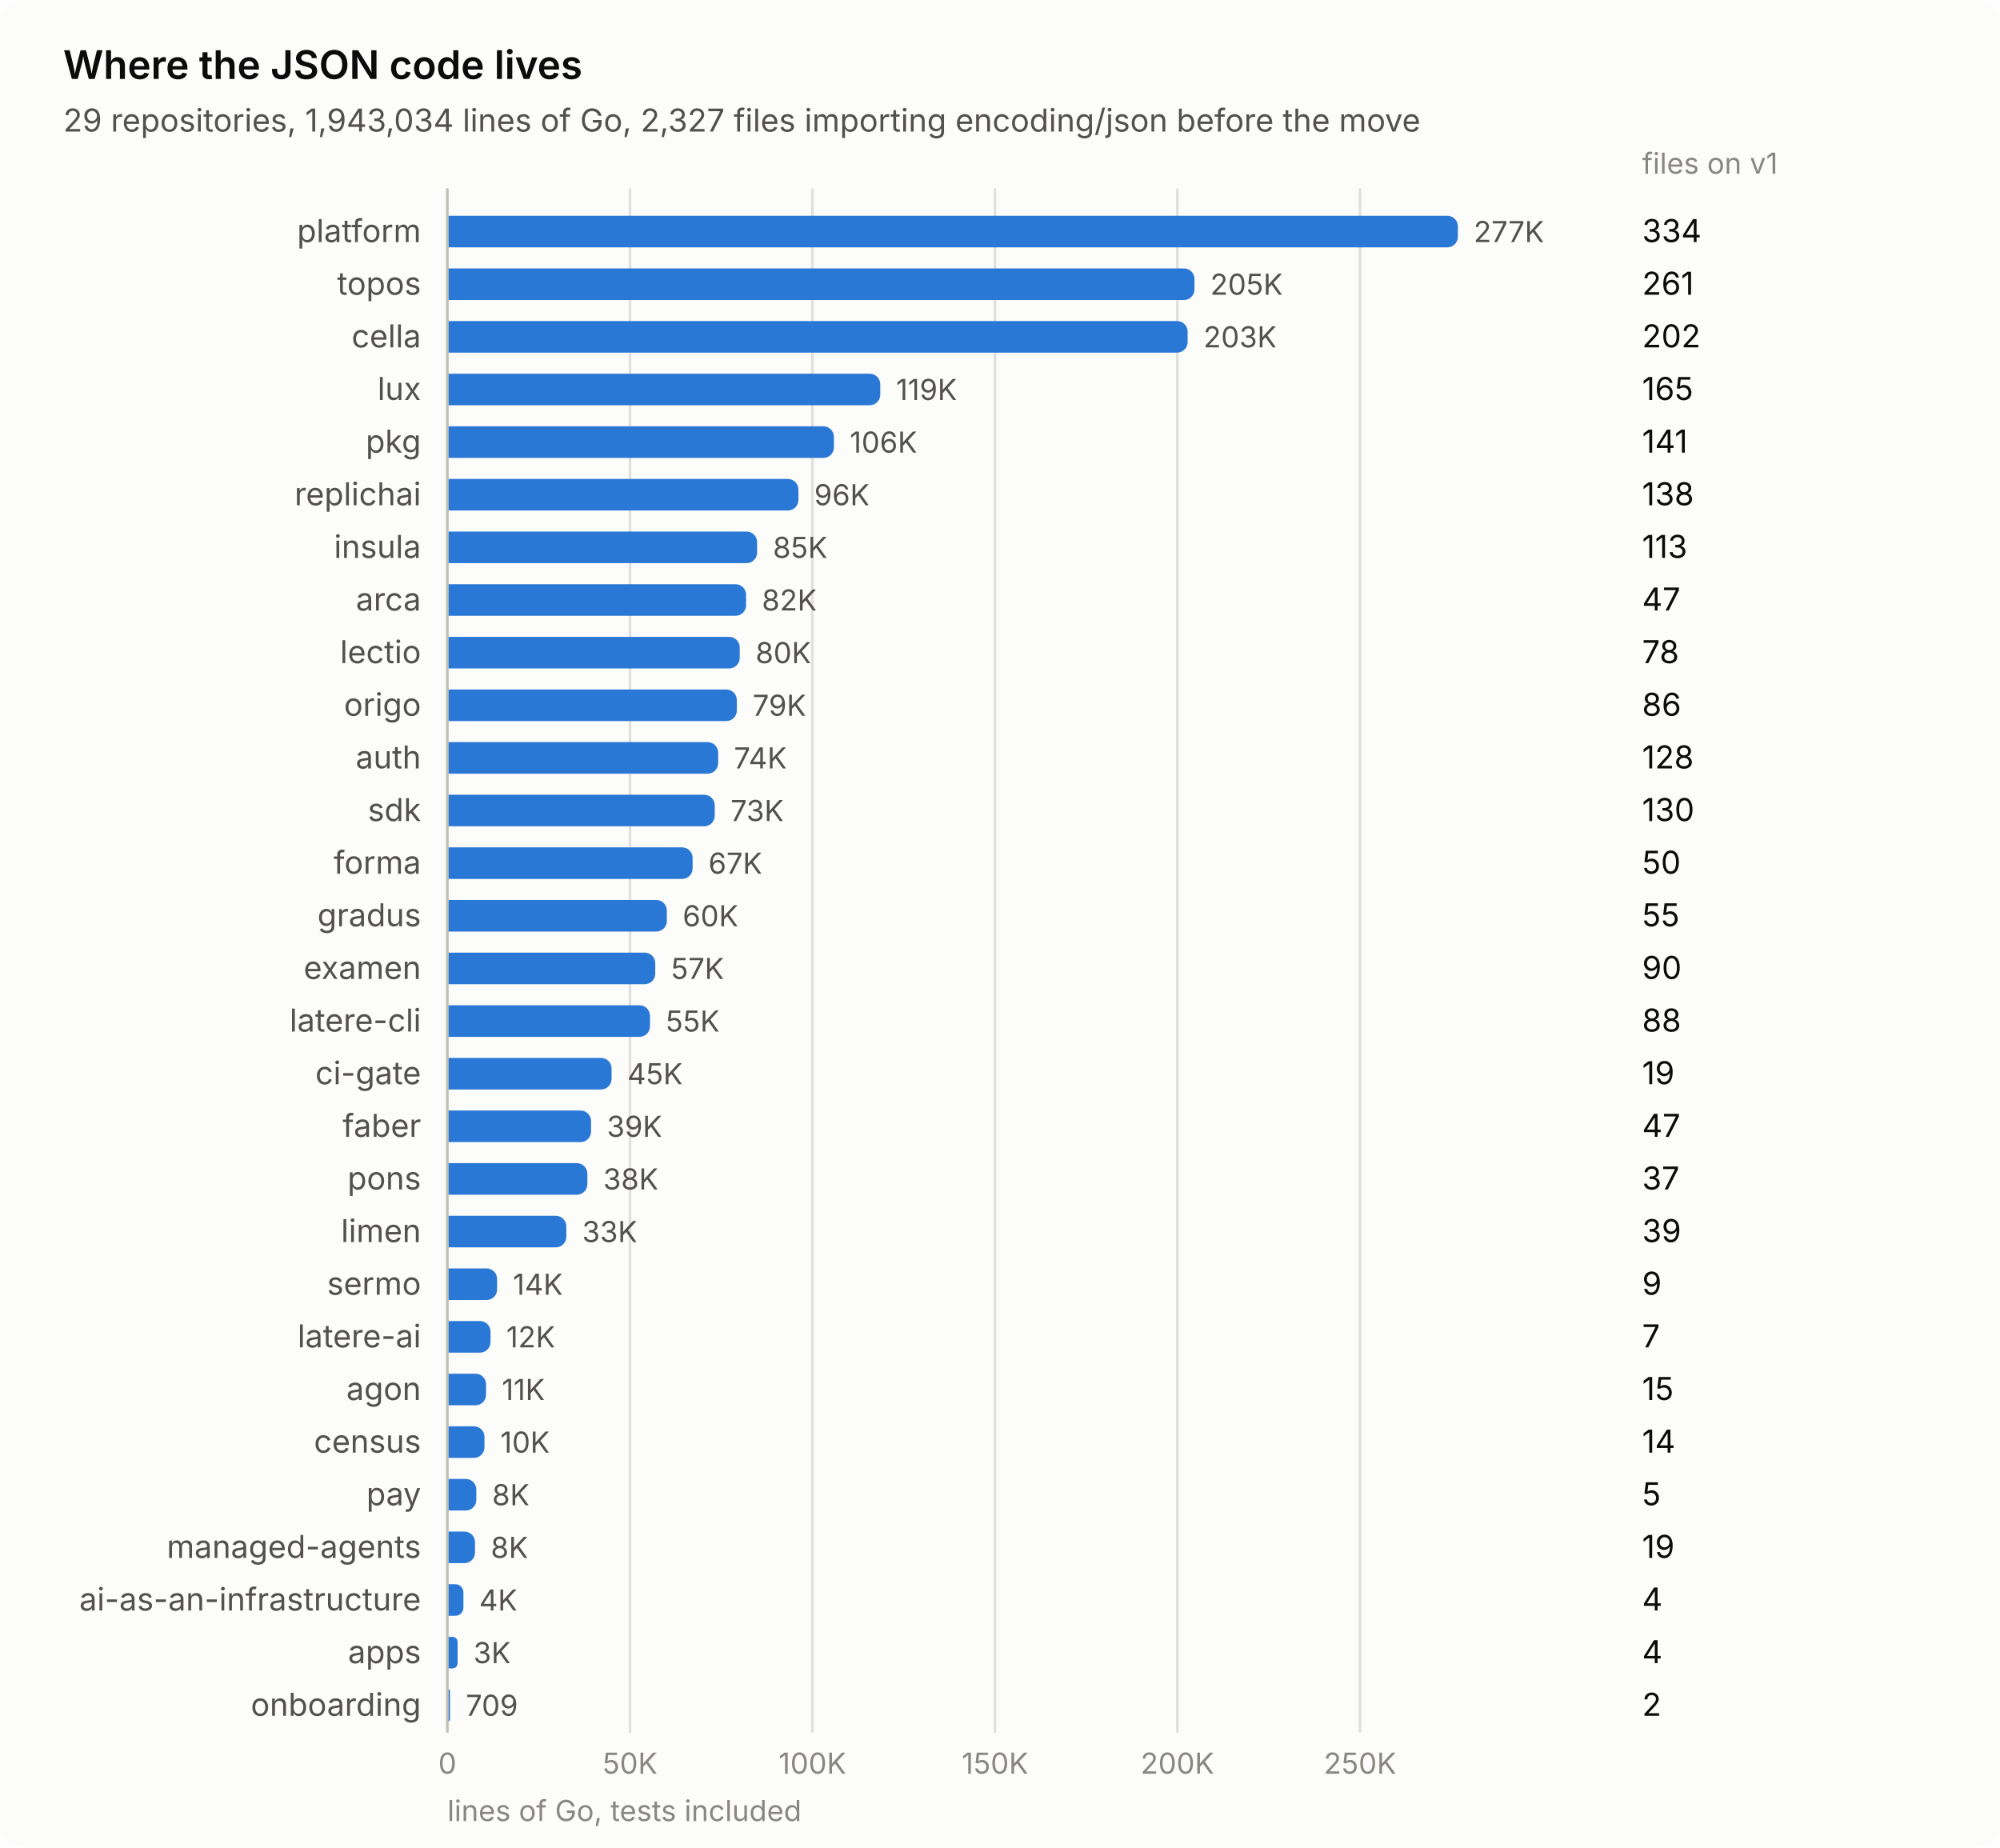
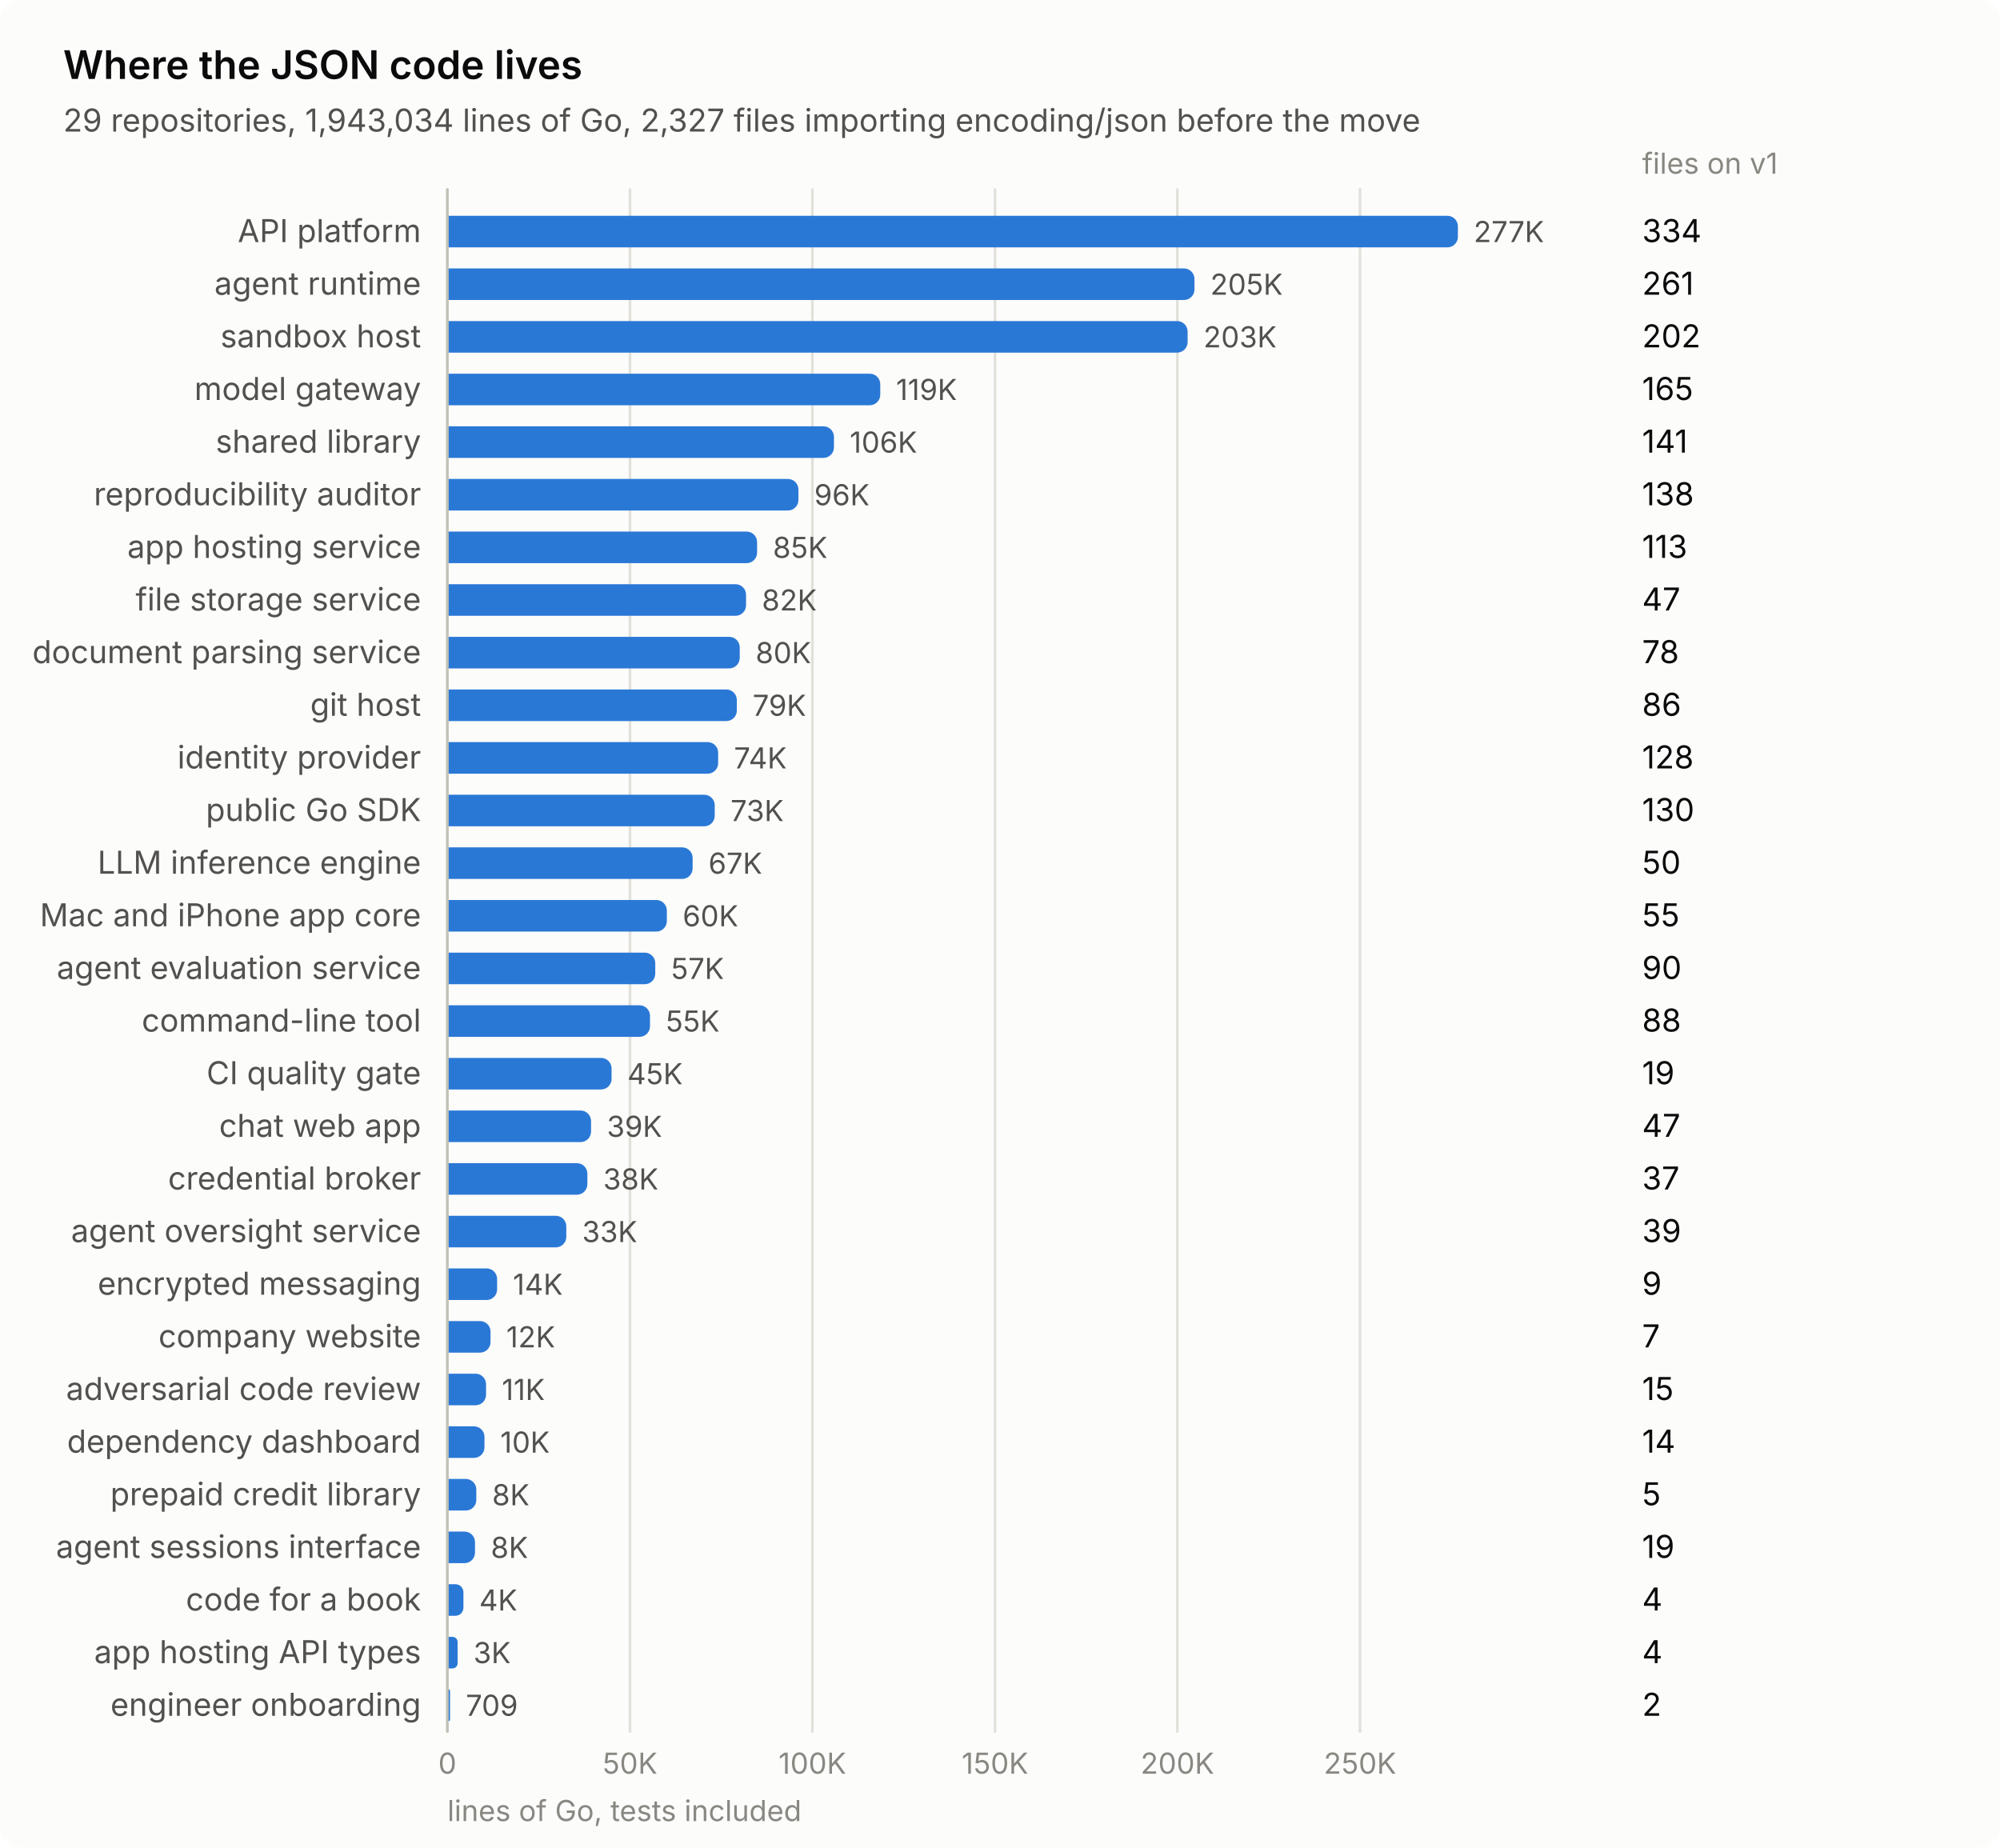
<svg xmlns="http://www.w3.org/2000/svg" viewBox="0 0 760 702" width="760" height="702" font-family="system-ui, -apple-system, &quot;Segoe UI&quot;, sans-serif" role="img">
  <rect width="760" height="702" rx="8" fill="#fcfcfb" />
  <text x="24.0" y="30.0" font-size="15" fill="#0b0b0b" text-anchor="start" font-weight="600">Where the JSON code lives</text>
  <text x="24.0" y="50.0" font-size="12" fill="#52514e" text-anchor="start" font-weight="400">29 repositories, 1,943,034 lines of Go, 2,327 files importing encoding/json before the move</text>
  <line x1="170.0" y1="72.0" x2="170.0" y2="658.0" stroke="#e1e0d9" stroke-width="1" stroke-linecap="round" />
  <text x="170.0" y="674.0" font-size="11" fill="#898781" text-anchor="middle" font-variant-numeric="tabular-nums">0</text>
  <line x1="239.4" y1="72.0" x2="239.4" y2="658.0" stroke="#e1e0d9" stroke-width="1" stroke-linecap="round" />
  <text x="239.4" y="674.0" font-size="11" fill="#898781" text-anchor="middle" font-variant-numeric="tabular-nums">50K</text>
  <line x1="308.7" y1="72.0" x2="308.7" y2="658.0" stroke="#e1e0d9" stroke-width="1" stroke-linecap="round" />
  <text x="308.7" y="674.0" font-size="11" fill="#898781" text-anchor="middle" font-variant-numeric="tabular-nums">100K</text>
  <line x1="378.1" y1="72.0" x2="378.1" y2="658.0" stroke="#e1e0d9" stroke-width="1" stroke-linecap="round" />
  <text x="378.1" y="674.0" font-size="11" fill="#898781" text-anchor="middle" font-variant-numeric="tabular-nums">150K</text>
  <line x1="447.4" y1="72.0" x2="447.4" y2="658.0" stroke="#e1e0d9" stroke-width="1" stroke-linecap="round" />
  <text x="447.4" y="674.0" font-size="11" fill="#898781" text-anchor="middle" font-variant-numeric="tabular-nums">200K</text>
  <line x1="516.8" y1="72.0" x2="516.8" y2="658.0" stroke="#e1e0d9" stroke-width="1" stroke-linecap="round" />
  <text x="516.8" y="674.0" font-size="11" fill="#898781" text-anchor="middle" font-variant-numeric="tabular-nums">250K</text>
  <text x="624.0" y="66.0" font-size="11" fill="#898781" text-anchor="start" font-weight="400">files on v1</text>
-   <text x="160.0" y="92.0" font-size="12" fill="#52514e" text-anchor="end" font-weight="400">platform</text>
+   <text x="160.0" y="92.0" font-size="12" fill="#52514e" text-anchor="end" font-weight="400">API platform</text>
  <path d="M170.0 82.0 H550.0 A4 4 0 0 1 554.0 86.0 V90.0 A4 4 0 0 1 550.0 94.0 H170.0 Z" fill="#2a78d6" />
  <text x="560.0" y="92.0" font-size="11" fill="#52514e" text-anchor="start" font-weight="400">277K</text>
  <text x="624.0" y="92.0" font-size="12" fill="#0b0b0b" text-anchor="start" font-weight="400">334</text>
-   <text x="160.0" y="112.0" font-size="12" fill="#52514e" text-anchor="end" font-weight="400">topos</text>
+   <text x="160.0" y="112.0" font-size="12" fill="#52514e" text-anchor="end" font-weight="400">agent runtime</text>
  <path d="M170.0 102.0 H449.9 A4 4 0 0 1 453.9 106.0 V110.0 A4 4 0 0 1 449.9 114.0 H170.0 Z" fill="#2a78d6" />
  <text x="459.9" y="112.0" font-size="11" fill="#52514e" text-anchor="start" font-weight="400">205K</text>
  <text x="624.0" y="112.0" font-size="12" fill="#0b0b0b" text-anchor="start" font-weight="400">261</text>
-   <text x="160.0" y="132.0" font-size="12" fill="#52514e" text-anchor="end" font-weight="400">cella</text>
+   <text x="160.0" y="132.0" font-size="12" fill="#52514e" text-anchor="end" font-weight="400">sandbox host</text>
  <path d="M170.0 122.0 H447.3 A4 4 0 0 1 451.3 126.0 V130.0 A4 4 0 0 1 447.3 134.0 H170.0 Z" fill="#2a78d6" />
  <text x="457.3" y="132.0" font-size="11" fill="#52514e" text-anchor="start" font-weight="400">203K</text>
  <text x="624.0" y="132.0" font-size="12" fill="#0b0b0b" text-anchor="start" font-weight="400">202</text>
-   <text x="160.0" y="152.0" font-size="12" fill="#52514e" text-anchor="end" font-weight="400">lux</text>
+   <text x="160.0" y="152.0" font-size="12" fill="#52514e" text-anchor="end" font-weight="400">model gateway</text>
  <path d="M170.0 142.0 H330.5 A4 4 0 0 1 334.5 146.0 V150.0 A4 4 0 0 1 330.5 154.0 H170.0 Z" fill="#2a78d6" />
  <text x="340.5" y="152.0" font-size="11" fill="#52514e" text-anchor="start" font-weight="400">119K</text>
  <text x="624.0" y="152.0" font-size="12" fill="#0b0b0b" text-anchor="start" font-weight="400">165</text>
-   <text x="160.0" y="172.0" font-size="12" fill="#52514e" text-anchor="end" font-weight="400">pkg</text>
+   <text x="160.0" y="172.0" font-size="12" fill="#52514e" text-anchor="end" font-weight="400">shared library</text>
  <path d="M170.0 162.0 H312.9 A4 4 0 0 1 316.9 166.0 V170.0 A4 4 0 0 1 312.9 174.0 H170.0 Z" fill="#2a78d6" />
  <text x="322.9" y="172.0" font-size="11" fill="#52514e" text-anchor="start" font-weight="400">106K</text>
  <text x="624.0" y="172.0" font-size="12" fill="#0b0b0b" text-anchor="start" font-weight="400">141</text>
-   <text x="160.0" y="192.0" font-size="12" fill="#52514e" text-anchor="end" font-weight="400">replichai</text>
+   <text x="160.0" y="192.0" font-size="12" fill="#52514e" text-anchor="end" font-weight="400">reproducibility auditor</text>
  <path d="M170.0 182.0 H299.4 A4 4 0 0 1 303.4 186.0 V190.0 A4 4 0 0 1 299.4 194.0 H170.0 Z" fill="#2a78d6" />
  <text x="309.4" y="192.0" font-size="11" fill="#52514e" text-anchor="start" font-weight="400">96K</text>
  <text x="624.0" y="192.0" font-size="12" fill="#0b0b0b" text-anchor="start" font-weight="400">138</text>
-   <text x="160.0" y="212.0" font-size="12" fill="#52514e" text-anchor="end" font-weight="400">insula</text>
+   <text x="160.0" y="212.0" font-size="12" fill="#52514e" text-anchor="end" font-weight="400">app hosting service</text>
  <path d="M170.0 202.0 H283.7 A4 4 0 0 1 287.7 206.0 V210.0 A4 4 0 0 1 283.7 214.0 H170.0 Z" fill="#2a78d6" />
  <text x="293.7" y="212.0" font-size="11" fill="#52514e" text-anchor="start" font-weight="400">85K</text>
  <text x="624.0" y="212.0" font-size="12" fill="#0b0b0b" text-anchor="start" font-weight="400">113</text>
-   <text x="160.0" y="232.0" font-size="12" fill="#52514e" text-anchor="end" font-weight="400">arca</text>
+   <text x="160.0" y="232.0" font-size="12" fill="#52514e" text-anchor="end" font-weight="400">file storage service</text>
  <path d="M170.0 222.0 H279.5 A4 4 0 0 1 283.5 226.0 V230.0 A4 4 0 0 1 279.5 234.0 H170.0 Z" fill="#2a78d6" />
  <text x="289.5" y="232.0" font-size="11" fill="#52514e" text-anchor="start" font-weight="400">82K</text>
  <text x="624.0" y="232.0" font-size="12" fill="#0b0b0b" text-anchor="start" font-weight="400">47</text>
-   <text x="160.0" y="252.0" font-size="12" fill="#52514e" text-anchor="end" font-weight="400">lectio</text>
+   <text x="160.0" y="252.0" font-size="12" fill="#52514e" text-anchor="end" font-weight="400">document parsing service</text>
  <path d="M170.0 242.0 H277.1 A4 4 0 0 1 281.1 246.0 V250.0 A4 4 0 0 1 277.1 254.0 H170.0 Z" fill="#2a78d6" />
  <text x="287.1" y="252.0" font-size="11" fill="#52514e" text-anchor="start" font-weight="400">80K</text>
  <text x="624.0" y="252.0" font-size="12" fill="#0b0b0b" text-anchor="start" font-weight="400">78</text>
-   <text x="160.0" y="272.0" font-size="12" fill="#52514e" text-anchor="end" font-weight="400">origo</text>
+   <text x="160.0" y="272.0" font-size="12" fill="#52514e" text-anchor="end" font-weight="400">git host</text>
  <path d="M170.0 262.0 H276.0 A4 4 0 0 1 280.0 266.0 V270.0 A4 4 0 0 1 276.0 274.0 H170.0 Z" fill="#2a78d6" />
  <text x="286.0" y="272.0" font-size="11" fill="#52514e" text-anchor="start" font-weight="400">79K</text>
  <text x="624.0" y="272.0" font-size="12" fill="#0b0b0b" text-anchor="start" font-weight="400">86</text>
-   <text x="160.0" y="292.0" font-size="12" fill="#52514e" text-anchor="end" font-weight="400">auth</text>
+   <text x="160.0" y="292.0" font-size="12" fill="#52514e" text-anchor="end" font-weight="400">identity provider</text>
  <path d="M170.0 282.0 H268.9 A4 4 0 0 1 272.9 286.0 V290.0 A4 4 0 0 1 268.9 294.0 H170.0 Z" fill="#2a78d6" />
  <text x="278.9" y="292.0" font-size="11" fill="#52514e" text-anchor="start" font-weight="400">74K</text>
  <text x="624.0" y="292.0" font-size="12" fill="#0b0b0b" text-anchor="start" font-weight="400">128</text>
-   <text x="160.0" y="312.0" font-size="12" fill="#52514e" text-anchor="end" font-weight="400">sdk</text>
+   <text x="160.0" y="312.0" font-size="12" fill="#52514e" text-anchor="end" font-weight="400">public Go SDK</text>
  <path d="M170.0 302.0 H267.6 A4 4 0 0 1 271.6 306.0 V310.0 A4 4 0 0 1 267.6 314.0 H170.0 Z" fill="#2a78d6" />
  <text x="277.6" y="312.0" font-size="11" fill="#52514e" text-anchor="start" font-weight="400">73K</text>
  <text x="624.0" y="312.0" font-size="12" fill="#0b0b0b" text-anchor="start" font-weight="400">130</text>
-   <text x="160.0" y="332.0" font-size="12" fill="#52514e" text-anchor="end" font-weight="400">forma</text>
+   <text x="160.0" y="332.0" font-size="12" fill="#52514e" text-anchor="end" font-weight="400">LLM inference engine</text>
  <path d="M170.0 322.0 H259.2 A4 4 0 0 1 263.2 326.0 V330.0 A4 4 0 0 1 259.2 334.0 H170.0 Z" fill="#2a78d6" />
  <text x="269.2" y="332.0" font-size="11" fill="#52514e" text-anchor="start" font-weight="400">67K</text>
  <text x="624.0" y="332.0" font-size="12" fill="#0b0b0b" text-anchor="start" font-weight="400">50</text>
-   <text x="160.0" y="352.0" font-size="12" fill="#52514e" text-anchor="end" font-weight="400">gradus</text>
+   <text x="160.0" y="352.0" font-size="12" fill="#52514e" text-anchor="end" font-weight="400">Mac and iPhone app core</text>
  <path d="M170.0 342.0 H249.4 A4 4 0 0 1 253.4 346.0 V350.0 A4 4 0 0 1 249.4 354.0 H170.0 Z" fill="#2a78d6" />
  <text x="259.4" y="352.0" font-size="11" fill="#52514e" text-anchor="start" font-weight="400">60K</text>
  <text x="624.0" y="352.0" font-size="12" fill="#0b0b0b" text-anchor="start" font-weight="400">55</text>
-   <text x="160.0" y="372.0" font-size="12" fill="#52514e" text-anchor="end" font-weight="400">examen</text>
+   <text x="160.0" y="372.0" font-size="12" fill="#52514e" text-anchor="end" font-weight="400">agent evaluation service</text>
  <path d="M170.0 362.0 H245.0 A4 4 0 0 1 249.0 366.0 V370.0 A4 4 0 0 1 245.0 374.0 H170.0 Z" fill="#2a78d6" />
  <text x="255.0" y="372.0" font-size="11" fill="#52514e" text-anchor="start" font-weight="400">57K</text>
  <text x="624.0" y="372.0" font-size="12" fill="#0b0b0b" text-anchor="start" font-weight="400">90</text>
-   <text x="160.0" y="392.0" font-size="12" fill="#52514e" text-anchor="end" font-weight="400">latere-cli</text>
+   <text x="160.0" y="392.0" font-size="12" fill="#52514e" text-anchor="end" font-weight="400">command-line tool</text>
  <path d="M170.0 382.0 H243.0 A4 4 0 0 1 247.0 386.0 V390.0 A4 4 0 0 1 243.0 394.0 H170.0 Z" fill="#2a78d6" />
  <text x="253.0" y="392.0" font-size="11" fill="#52514e" text-anchor="start" font-weight="400">55K</text>
  <text x="624.0" y="392.0" font-size="12" fill="#0b0b0b" text-anchor="start" font-weight="400">88</text>
-   <text x="160.0" y="412.0" font-size="12" fill="#52514e" text-anchor="end" font-weight="400">ci-gate</text>
+   <text x="160.0" y="412.0" font-size="12" fill="#52514e" text-anchor="end" font-weight="400">CI quality gate</text>
  <path d="M170.0 402.0 H228.4 A4 4 0 0 1 232.4 406.0 V410.0 A4 4 0 0 1 228.4 414.0 H170.0 Z" fill="#2a78d6" />
  <text x="238.4" y="412.0" font-size="11" fill="#52514e" text-anchor="start" font-weight="400">45K</text>
  <text x="624.0" y="412.0" font-size="12" fill="#0b0b0b" text-anchor="start" font-weight="400">19</text>
-   <text x="160.0" y="432.0" font-size="12" fill="#52514e" text-anchor="end" font-weight="400">faber</text>
+   <text x="160.0" y="432.0" font-size="12" fill="#52514e" text-anchor="end" font-weight="400">chat web app</text>
  <path d="M170.0 422.0 H220.6 A4 4 0 0 1 224.6 426.0 V430.0 A4 4 0 0 1 220.6 434.0 H170.0 Z" fill="#2a78d6" />
  <text x="230.6" y="432.0" font-size="11" fill="#52514e" text-anchor="start" font-weight="400">39K</text>
  <text x="624.0" y="432.0" font-size="12" fill="#0b0b0b" text-anchor="start" font-weight="400">47</text>
-   <text x="160.0" y="452.0" font-size="12" fill="#52514e" text-anchor="end" font-weight="400">pons</text>
+   <text x="160.0" y="452.0" font-size="12" fill="#52514e" text-anchor="end" font-weight="400">credential broker</text>
  <path d="M170.0 442.0 H219.2 A4 4 0 0 1 223.2 446.0 V450.0 A4 4 0 0 1 219.2 454.0 H170.0 Z" fill="#2a78d6" />
  <text x="229.2" y="452.0" font-size="11" fill="#52514e" text-anchor="start" font-weight="400">38K</text>
  <text x="624.0" y="452.0" font-size="12" fill="#0b0b0b" text-anchor="start" font-weight="400">37</text>
-   <text x="160.0" y="472.0" font-size="12" fill="#52514e" text-anchor="end" font-weight="400">limen</text>
+   <text x="160.0" y="472.0" font-size="12" fill="#52514e" text-anchor="end" font-weight="400">agent oversight service</text>
  <path d="M170.0 462.0 H211.2 A4 4 0 0 1 215.2 466.0 V470.0 A4 4 0 0 1 211.2 474.0 H170.0 Z" fill="#2a78d6" />
  <text x="221.2" y="472.0" font-size="11" fill="#52514e" text-anchor="start" font-weight="400">33K</text>
  <text x="624.0" y="472.0" font-size="12" fill="#0b0b0b" text-anchor="start" font-weight="400">39</text>
-   <text x="160.0" y="492.0" font-size="12" fill="#52514e" text-anchor="end" font-weight="400">sermo</text>
+   <text x="160.0" y="492.0" font-size="12" fill="#52514e" text-anchor="end" font-weight="400">encrypted messaging</text>
  <path d="M170.0 482.0 H184.9 A4 4 0 0 1 188.9 486.0 V490.0 A4 4 0 0 1 184.9 494.0 H170.0 Z" fill="#2a78d6" />
  <text x="194.9" y="492.0" font-size="11" fill="#52514e" text-anchor="start" font-weight="400">14K</text>
  <text x="624.0" y="492.0" font-size="12" fill="#0b0b0b" text-anchor="start" font-weight="400">9</text>
-   <text x="160.0" y="512.0" font-size="12" fill="#52514e" text-anchor="end" font-weight="400">latere-ai</text>
+   <text x="160.0" y="512.0" font-size="12" fill="#52514e" text-anchor="end" font-weight="400">company website</text>
  <path d="M170.0 502.0 H182.4 A4 4 0 0 1 186.4 506.0 V510.0 A4 4 0 0 1 182.4 514.0 H170.0 Z" fill="#2a78d6" />
  <text x="192.4" y="512.0" font-size="11" fill="#52514e" text-anchor="start" font-weight="400">12K</text>
  <text x="624.0" y="512.0" font-size="12" fill="#0b0b0b" text-anchor="start" font-weight="400">7</text>
-   <text x="160.0" y="532.0" font-size="12" fill="#52514e" text-anchor="end" font-weight="400">agon</text>
+   <text x="160.0" y="532.0" font-size="12" fill="#52514e" text-anchor="end" font-weight="400">adversarial code review</text>
  <path d="M170.0 522.0 H180.7 A4 4 0 0 1 184.7 526.0 V530.0 A4 4 0 0 1 180.7 534.0 H170.0 Z" fill="#2a78d6" />
  <text x="190.7" y="532.0" font-size="11" fill="#52514e" text-anchor="start" font-weight="400">11K</text>
  <text x="624.0" y="532.0" font-size="12" fill="#0b0b0b" text-anchor="start" font-weight="400">15</text>
-   <text x="160.0" y="552.0" font-size="12" fill="#52514e" text-anchor="end" font-weight="400">census</text>
+   <text x="160.0" y="552.0" font-size="12" fill="#52514e" text-anchor="end" font-weight="400">dependency dashboard</text>
  <path d="M170.0 542.0 H180.1 A4 4 0 0 1 184.1 546.0 V550.0 A4 4 0 0 1 180.1 554.0 H170.0 Z" fill="#2a78d6" />
  <text x="190.1" y="552.0" font-size="11" fill="#52514e" text-anchor="start" font-weight="400">10K</text>
  <text x="624.0" y="552.0" font-size="12" fill="#0b0b0b" text-anchor="start" font-weight="400">14</text>
-   <text x="160.0" y="572.0" font-size="12" fill="#52514e" text-anchor="end" font-weight="400">pay</text>
+   <text x="160.0" y="572.0" font-size="12" fill="#52514e" text-anchor="end" font-weight="400">prepaid credit library</text>
  <path d="M170.0 562.0 H177.0 A4 4 0 0 1 181.0 566.0 V570.0 A4 4 0 0 1 177.0 574.0 H170.0 Z" fill="#2a78d6" />
  <text x="187.0" y="572.0" font-size="11" fill="#52514e" text-anchor="start" font-weight="400">8K</text>
  <text x="624.0" y="572.0" font-size="12" fill="#0b0b0b" text-anchor="start" font-weight="400">5</text>
-   <text x="160.0" y="592.0" font-size="12" fill="#52514e" text-anchor="end" font-weight="400">managed-agents</text>
+   <text x="160.0" y="592.0" font-size="12" fill="#52514e" text-anchor="end" font-weight="400">agent sessions interface</text>
  <path d="M170.0 582.0 H176.5 A4 4 0 0 1 180.5 586.0 V590.0 A4 4 0 0 1 176.5 594.0 H170.0 Z" fill="#2a78d6" />
  <text x="186.5" y="592.0" font-size="11" fill="#52514e" text-anchor="start" font-weight="400">8K</text>
  <text x="624.0" y="592.0" font-size="12" fill="#0b0b0b" text-anchor="start" font-weight="400">19</text>
-   <text x="160.0" y="612.0" font-size="12" fill="#52514e" text-anchor="end" font-weight="400">ai-as-an-infrastructure</text>
+   <text x="160.0" y="612.0" font-size="12" fill="#52514e" text-anchor="end" font-weight="400">code for a book</text>
  <path d="M170.0 602.0 H173.0 A3.05 3.05 0 0 1 176.1 605.0 V611.0 A3.05 3.05 0 0 1 173.0 614.0 H170.0 Z" fill="#2a78d6" />
  <text x="182.1" y="612.0" font-size="11" fill="#52514e" text-anchor="start" font-weight="400">4K</text>
  <text x="624.0" y="612.0" font-size="12" fill="#0b0b0b" text-anchor="start" font-weight="400">4</text>
-   <text x="160.0" y="632.0" font-size="12" fill="#52514e" text-anchor="end" font-weight="400">apps</text>
+   <text x="160.0" y="632.0" font-size="12" fill="#52514e" text-anchor="end" font-weight="400">app hosting API types</text>
  <path d="M170.0 622.0 H172.0 A1.968 1.968 0 0 1 173.9 624.0 V632.0 A1.968 1.968 0 0 1 172.0 634.0 H170.0 Z" fill="#2a78d6" />
  <text x="179.9" y="632.0" font-size="11" fill="#52514e" text-anchor="start" font-weight="400">3K</text>
  <text x="624.0" y="632.0" font-size="12" fill="#0b0b0b" text-anchor="start" font-weight="400">4</text>
-   <text x="160.0" y="652.0" font-size="12" fill="#52514e" text-anchor="end" font-weight="400">onboarding</text>
+   <text x="160.0" y="652.0" font-size="12" fill="#52514e" text-anchor="end" font-weight="400">engineer onboarding</text>
  <path d="M170.0 642.0 H170.5 A0.492 0.492 0 0 1 171.0 642.5 V653.5 A0.492 0.492 0 0 1 170.5 654.0 H170.0 Z" fill="#2a78d6" />
  <text x="177.0" y="652.0" font-size="11" fill="#52514e" text-anchor="start" font-weight="400">709</text>
  <text x="624.0" y="652.0" font-size="12" fill="#0b0b0b" text-anchor="start" font-weight="400">2</text>
  <line x1="170.0" y1="72.0" x2="170.0" y2="658.0" stroke="#c3c2b7" stroke-width="1" stroke-linecap="round" />
  <text x="170.0" y="692.0" font-size="11" fill="#898781" text-anchor="start" font-weight="400">lines of Go, tests included</text>
</svg>
